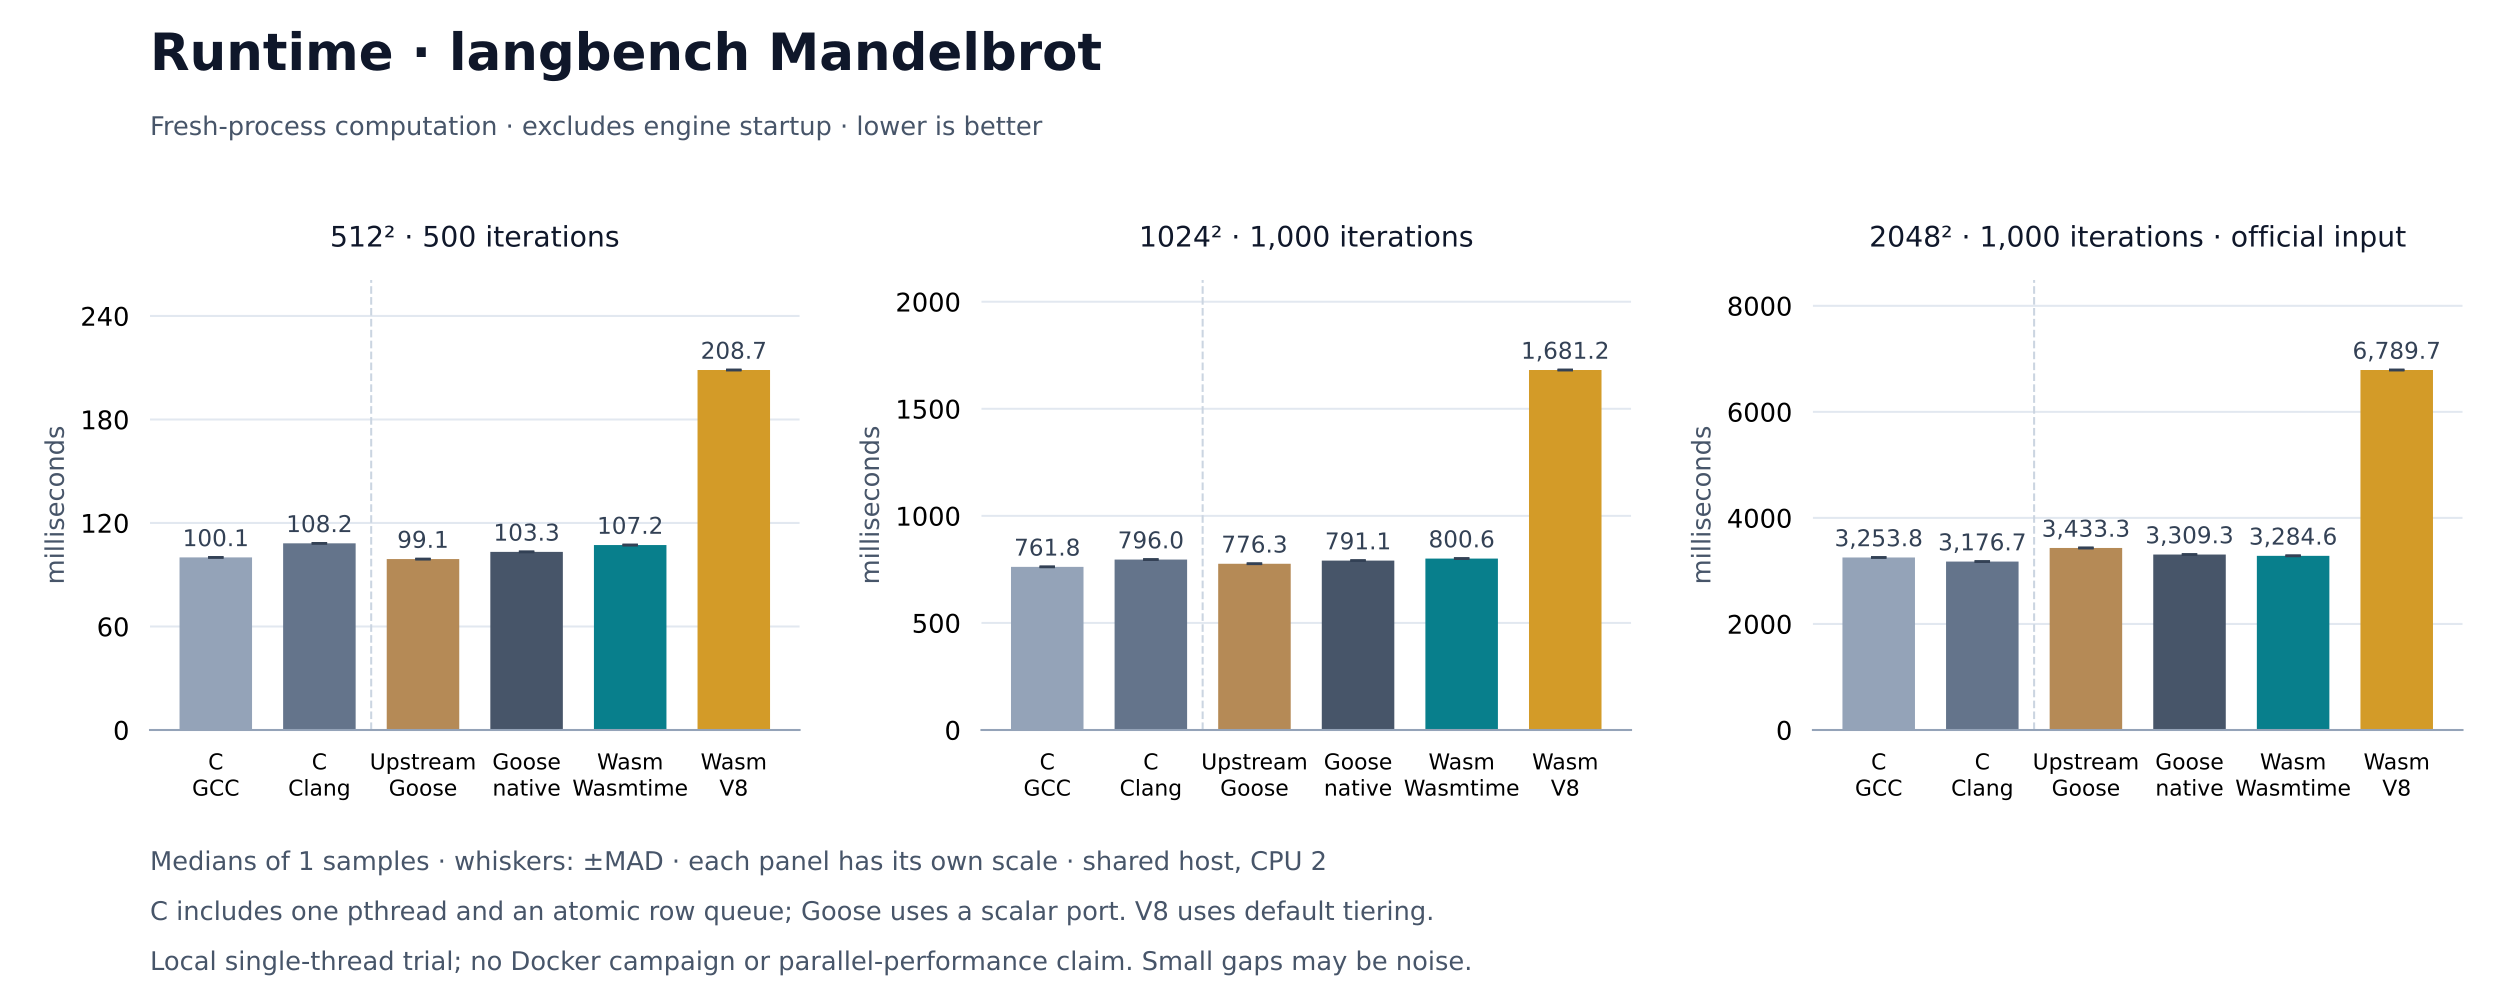
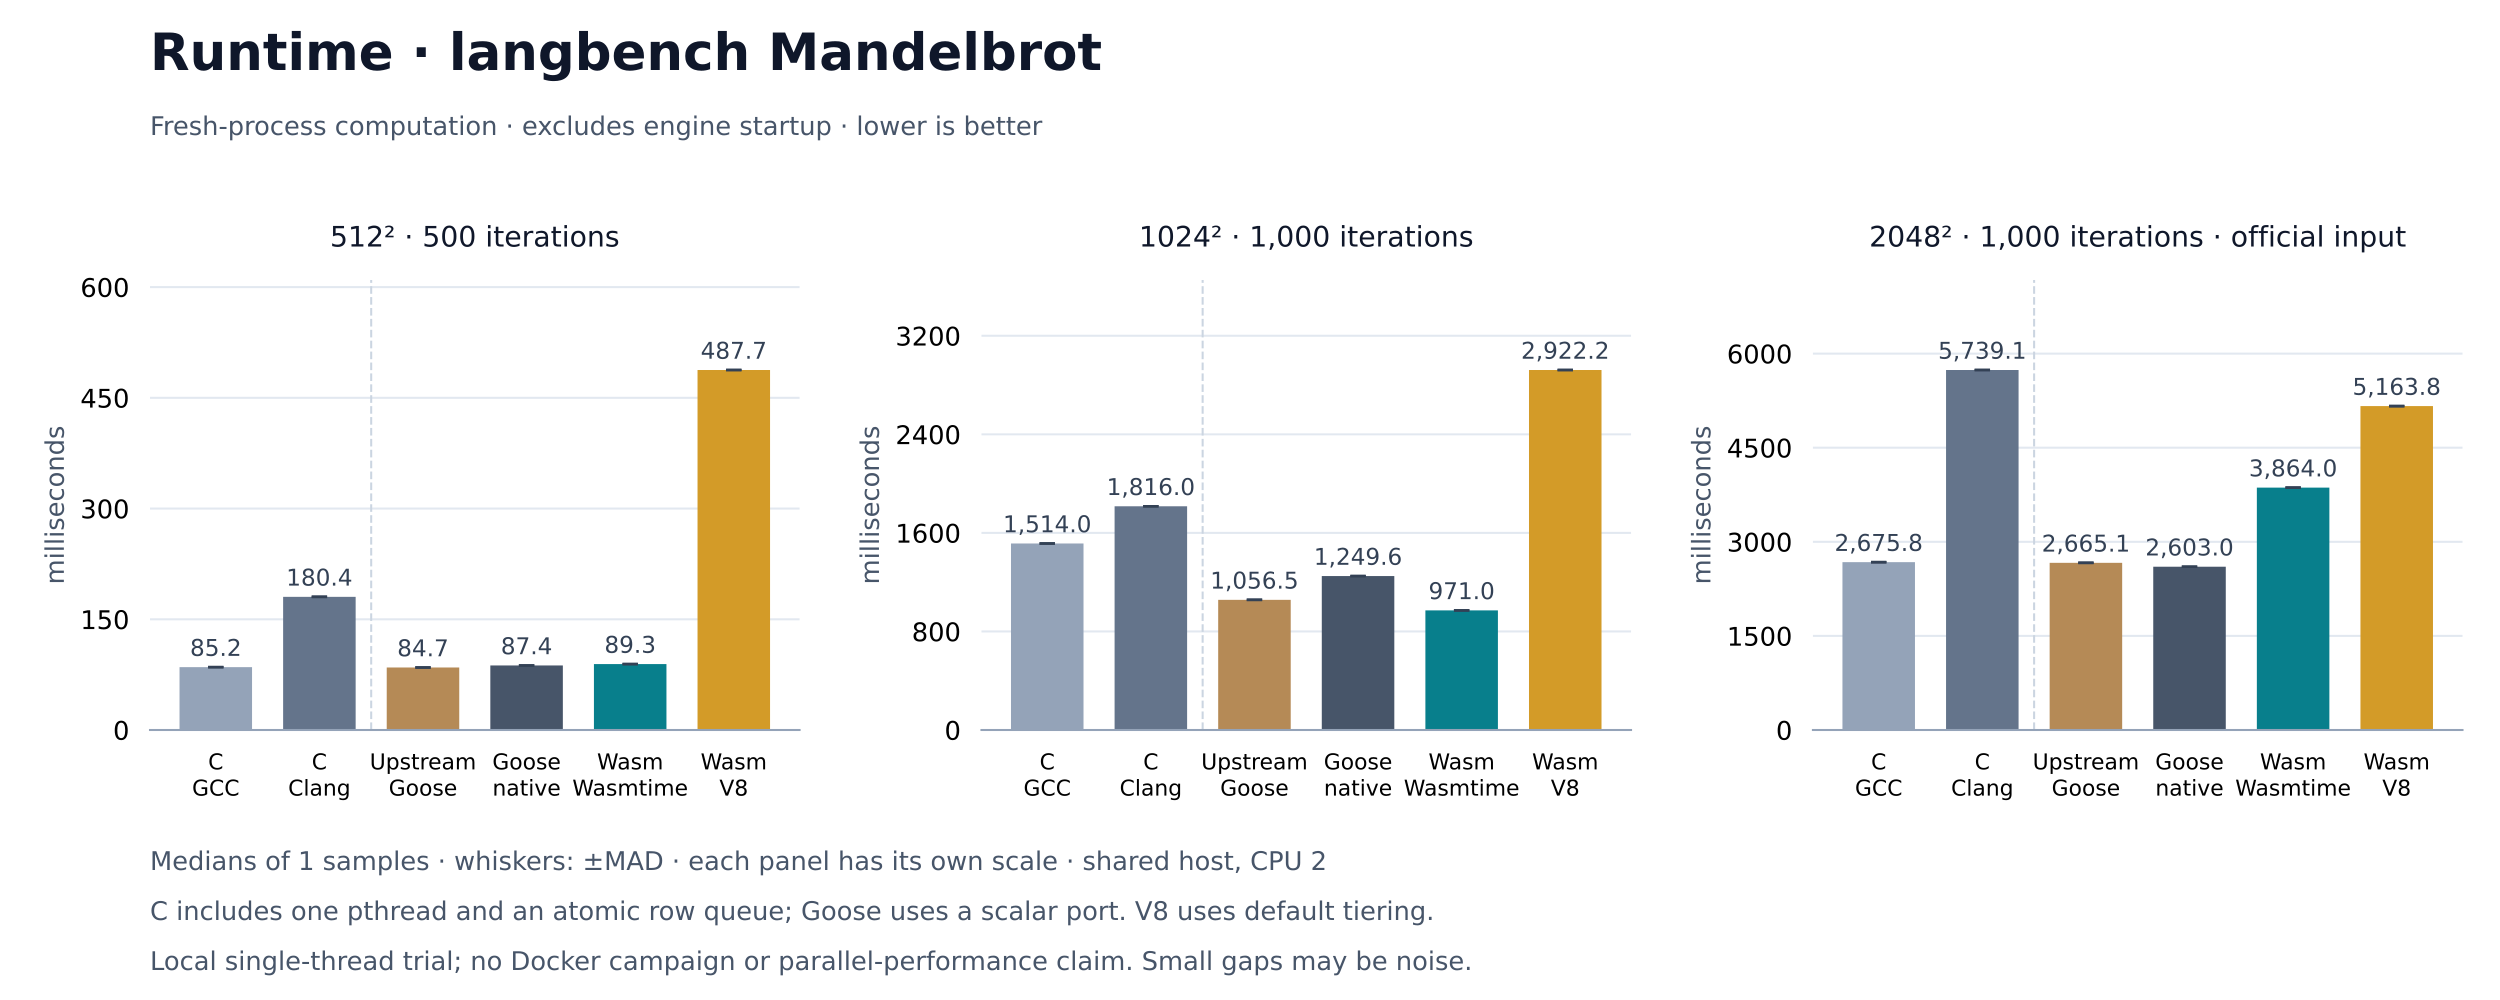
<svg xmlns="http://www.w3.org/2000/svg" xmlns:xlink="http://www.w3.org/1999/xlink" width="972pt" height="388.8pt" viewBox="0 0 972 388.8" version="1.1">
  <defs>
    <style type="text/css">*{stroke-linejoin: round; stroke-linecap: butt}</style>
  </defs>
  <g id="figure_1">
    <g id="patch_1">
      <path d="M 0 388.8 L 972 388.8 L 972 0 L 0 0 z " style="fill: #ffffff" />
    </g>
    <g id="axes_1">
      <g id="patch_2">
        <path d="M 58.32 283.824 L 310.876 283.824 L 310.876 108.864 L 58.32 108.864 z " style="fill: #ffffff" />
      </g>
      <g id="matplotlib.axis_1">
        <g id="xtick_1">
          <g id="line2d_1" />
          <g id="text_1">
            <text style="font-size: 8.5px; font-family: 'DejaVu Sans'" transform="translate(80.93016 299.1328)">C</text>
            <text style="font-size: 8.5px; font-family: 'DejaVu Sans'" transform="translate(74.66938 309.3345)">GCC</text>
          </g>
        </g>
        <g id="xtick_2">
          <g id="line2d_2" />
          <g id="text_2">
            <text style="font-size: 8.5px; font-family: 'DejaVu Sans'" transform="translate(121.2103 299.1328)">C</text>
            <text style="font-size: 8.5px; font-family: 'DejaVu Sans'" transform="translate(112.0336 309.3352)">Clang</text>
          </g>
        </g>
        <g id="xtick_3">
          <g id="line2d_3" />
          <g id="text_3">
            <text style="font-size: 8.5px; font-family: 'DejaVu Sans'" transform="translate(143.7566 299.1328)">Upstream</text>
            <text style="font-size: 8.5px; font-family: 'DejaVu Sans'" transform="translate(151.135 309.3345)">Goose</text>
          </g>
        </g>
        <g id="xtick_4">
          <g id="line2d_4" />
          <g id="text_4">
            <text style="font-size: 8.5px; font-family: 'DejaVu Sans'" transform="translate(191.4151 299.1328)">Goose</text>
            <text style="font-size: 8.5px; font-family: 'DejaVu Sans'" transform="translate(191.4629 309.3352)">native</text>
          </g>
        </g>
        <g id="xtick_5">
          <g id="line2d_5" />
          <g id="text_5">
            <text style="font-size: 8.5px; font-family: 'DejaVu Sans'" transform="translate(232.1294 299.1328)">Wasm</text>
            <text style="font-size: 8.5px; font-family: 'DejaVu Sans'" transform="translate(222.5278 309.3352)">Wasmtime</text>
          </g>
        </g>
        <g id="xtick_6">
          <g id="line2d_6" />
          <g id="text_6">
            <text style="font-size: 8.5px; font-family: 'DejaVu Sans'" transform="translate(272.4095 299.1328)">Wasm</text>
            <text style="font-size: 8.5px; font-family: 'DejaVu Sans'" transform="translate(279.687 309.3345)">V8</text>
          </g>
        </g>
      </g>
      <g id="matplotlib.axis_2">
        <g id="ytick_1">
          <g id="line2d_7">
            <path d="M 58.32 283.824 L 310.876 283.824 " clip-path="url(#peeb7ffb147)" style="fill: none; stroke: #e2e8f0; stroke-width: 0.8; stroke-linecap: square" />
          </g>
          <g id="line2d_8" />
          <g id="text_7">
            <text style="font-size: 10px; font-family: 'DejaVu Sans'; text-anchor: end" x="50.32" y="287.623" transform="rotate(-0 50.32 287.6228)">0</text>
          </g>
        </g>
        <g id="ytick_2">
          <g id="line2d_9">
-             <path d="M 58.32 243.582 L 310.876 243.582 " clip-path="url(#peeb7ffb147)" style="fill: none; stroke: #e2e8f0; stroke-width: 0.8; stroke-linecap: square" />
+             <path d="M 58.32 240.775 L 310.876 240.775 " clip-path="url(#peeb7ffb147)" style="fill: none; stroke: #e2e8f0; stroke-width: 0.8; stroke-linecap: square" />
          </g>
          <g id="line2d_10" />
          <g id="text_8">
-             <text style="font-size: 10px; font-family: 'DejaVu Sans'; text-anchor: end" x="50.32" y="247.381" transform="rotate(-0 50.32 247.3806)">60</text>
+             <text style="font-size: 10px; font-family: 'DejaVu Sans'; text-anchor: end" x="50.32" y="244.574" transform="rotate(-0 50.32 244.574)">150</text>
          </g>
        </g>
        <g id="ytick_3">
          <g id="line2d_11">
-             <path d="M 58.32 203.339 L 310.876 203.339 " clip-path="url(#peeb7ffb147)" style="fill: none; stroke: #e2e8f0; stroke-width: 0.8; stroke-linecap: square" />
+             <path d="M 58.32 197.726 L 310.876 197.726 " clip-path="url(#peeb7ffb147)" style="fill: none; stroke: #e2e8f0; stroke-width: 0.8; stroke-linecap: square" />
          </g>
          <g id="line2d_12" />
          <g id="text_9">
-             <text style="font-size: 10px; font-family: 'DejaVu Sans'; text-anchor: end" x="50.32" y="207.138" transform="rotate(-0 50.32 207.1383)">120</text>
+             <text style="font-size: 10px; font-family: 'DejaVu Sans'; text-anchor: end" x="50.32" y="201.525" transform="rotate(-0 50.32 201.5251)">300</text>
          </g>
        </g>
        <g id="ytick_4">
          <g id="line2d_13">
-             <path d="M 58.32 163.097 L 310.876 163.097 " clip-path="url(#peeb7ffb147)" style="fill: none; stroke: #e2e8f0; stroke-width: 0.8; stroke-linecap: square" />
+             <path d="M 58.32 154.677 L 310.876 154.677 " clip-path="url(#peeb7ffb147)" style="fill: none; stroke: #e2e8f0; stroke-width: 0.8; stroke-linecap: square" />
          </g>
          <g id="line2d_14" />
          <g id="text_10">
-             <text style="font-size: 10px; font-family: 'DejaVu Sans'; text-anchor: end" x="50.32" y="166.896" transform="rotate(-0 50.32 166.896)">180</text>
+             <text style="font-size: 10px; font-family: 'DejaVu Sans'; text-anchor: end" x="50.32" y="158.476" transform="rotate(-0 50.32 158.4762)">450</text>
          </g>
        </g>
        <g id="ytick_5">
          <g id="line2d_15">
-             <path d="M 58.32 122.855 L 310.876 122.855 " clip-path="url(#peeb7ffb147)" style="fill: none; stroke: #e2e8f0; stroke-width: 0.8; stroke-linecap: square" />
+             <path d="M 58.32 111.629 L 310.876 111.629 " clip-path="url(#peeb7ffb147)" style="fill: none; stroke: #e2e8f0; stroke-width: 0.8; stroke-linecap: square" />
          </g>
          <g id="line2d_16" />
          <g id="text_11">
-             <text style="font-size: 10px; font-family: 'DejaVu Sans'; text-anchor: end" x="50.32" y="126.654" transform="rotate(-0 50.32 126.6538)">240</text>
+             <text style="font-size: 10px; font-family: 'DejaVu Sans'; text-anchor: end" x="50.32" y="115.427" transform="rotate(-0 50.32 115.4274)">600</text>
          </g>
        </g>
        <g id="text_12">
          <text style="font-size: 10px; font-family: 'DejaVu Sans'; text-anchor: middle; fill: #475569" x="24.83" y="196.344" transform="rotate(-90 24.83016 196.344)">milliseconds</text>
        </g>
      </g>
      <g id="patch_3">
-         <path d="M 69.8 283.824 L 97.996 283.824 L 97.996 216.717 L 69.8 216.717 z " clip-path="url(#peeb7ffb147)" style="fill: #94a3b8" />
+         <path d="M 69.8 283.824 L 97.996 283.824 L 97.996 259.385 L 69.8 259.385 z " clip-path="url(#peeb7ffb147)" style="fill: #94a3b8" />
      </g>
      <g id="patch_4">
-         <path d="M 110.08 283.824 L 138.276 283.824 L 138.276 211.245 L 110.08 211.245 z " clip-path="url(#peeb7ffb147)" style="fill: #64748b" />
+         <path d="M 110.08 283.824 L 138.276 283.824 L 138.276 232.055 L 110.08 232.055 z " clip-path="url(#peeb7ffb147)" style="fill: #64748b" />
      </g>
      <g id="patch_5">
-         <path d="M 150.36 283.824 L 178.556 283.824 L 178.556 217.361 L 150.36 217.361 z " clip-path="url(#peeb7ffb147)" style="fill: #b58a56" />
+         <path d="M 150.36 283.824 L 178.556 283.824 L 178.556 259.521 L 150.36 259.521 z " clip-path="url(#peeb7ffb147)" style="fill: #b58a56" />
      </g>
      <g id="patch_6">
-         <path d="M 190.64 283.824 L 218.836 283.824 L 218.836 214.573 L 190.64 214.573 z " clip-path="url(#peeb7ffb147)" style="fill: #475569" />
+         <path d="M 190.64 283.824 L 218.836 283.824 L 218.836 258.729 L 190.64 258.729 z " clip-path="url(#peeb7ffb147)" style="fill: #475569" />
      </g>
      <g id="patch_7">
-         <path d="M 230.92 283.824 L 259.116 283.824 L 259.116 211.914 L 230.92 211.914 z " clip-path="url(#peeb7ffb147)" style="fill: #087f8c" />
+         <path d="M 230.92 283.824 L 259.116 283.824 L 259.116 258.194 L 230.92 258.194 z " clip-path="url(#peeb7ffb147)" style="fill: #087f8c" />
      </g>
      <g id="patch_8">
        <path d="M 271.2 283.824 L 299.396 283.824 L 299.396 143.856 L 271.2 143.856 z " clip-path="url(#peeb7ffb147)" style="fill: #d39b28" />
      </g>
      <g id="LineCollection_1">
-         <path d="M 83.898 216.717 L 83.898 216.717 " clip-path="url(#peeb7ffb147)" style="fill: none; stroke: #334155; stroke-width: 0.8" />
-         <path d="M 124.178 211.245 L 124.178 211.245 " clip-path="url(#peeb7ffb147)" style="fill: none; stroke: #334155; stroke-width: 0.8" />
-         <path d="M 164.458 217.361 L 164.458 217.361 " clip-path="url(#peeb7ffb147)" style="fill: none; stroke: #334155; stroke-width: 0.8" />
-         <path d="M 204.738 214.573 L 204.738 214.573 " clip-path="url(#peeb7ffb147)" style="fill: none; stroke: #334155; stroke-width: 0.8" />
-         <path d="M 245.018 211.914 L 245.018 211.914 " clip-path="url(#peeb7ffb147)" style="fill: none; stroke: #334155; stroke-width: 0.8" />
+         <path d="M 83.898 259.385 L 83.898 259.385 " clip-path="url(#peeb7ffb147)" style="fill: none; stroke: #334155; stroke-width: 0.8" />
+         <path d="M 124.178 232.055 L 124.178 232.055 " clip-path="url(#peeb7ffb147)" style="fill: none; stroke: #334155; stroke-width: 0.8" />
+         <path d="M 164.458 259.521 L 164.458 259.521 " clip-path="url(#peeb7ffb147)" style="fill: none; stroke: #334155; stroke-width: 0.8" />
+         <path d="M 204.738 258.729 L 204.738 258.729 " clip-path="url(#peeb7ffb147)" style="fill: none; stroke: #334155; stroke-width: 0.8" />
+         <path d="M 245.018 258.194 L 245.018 258.194 " clip-path="url(#peeb7ffb147)" style="fill: none; stroke: #334155; stroke-width: 0.8" />
        <path d="M 285.298 143.856 L 285.298 143.856 " clip-path="url(#peeb7ffb147)" style="fill: none; stroke: #334155; stroke-width: 0.8" />
      </g>
      <g id="line2d_17">
        <defs>
          <path id="md6abe20cdd" d="M 3 0 L -3 -0 " style="stroke: #334155" />
        </defs>
        <g clip-path="url(#peeb7ffb147)">
-           <use xlink:href="#md6abe20cdd" x="83.898" y="216.717" style="fill: #1f77b4; stroke: #334155" />
-           <use xlink:href="#md6abe20cdd" x="124.178" y="211.245" style="fill: #1f77b4; stroke: #334155" />
-           <use xlink:href="#md6abe20cdd" x="164.458" y="217.361" style="fill: #1f77b4; stroke: #334155" />
-           <use xlink:href="#md6abe20cdd" x="204.738" y="214.573" style="fill: #1f77b4; stroke: #334155" />
-           <use xlink:href="#md6abe20cdd" x="245.018" y="211.914" style="fill: #1f77b4; stroke: #334155" />
+           <use xlink:href="#md6abe20cdd" x="83.898" y="259.385" style="fill: #1f77b4; stroke: #334155" />
+           <use xlink:href="#md6abe20cdd" x="124.178" y="232.055" style="fill: #1f77b4; stroke: #334155" />
+           <use xlink:href="#md6abe20cdd" x="164.458" y="259.521" style="fill: #1f77b4; stroke: #334155" />
+           <use xlink:href="#md6abe20cdd" x="204.738" y="258.729" style="fill: #1f77b4; stroke: #334155" />
+           <use xlink:href="#md6abe20cdd" x="245.018" y="258.194" style="fill: #1f77b4; stroke: #334155" />
          <use xlink:href="#md6abe20cdd" x="285.298" y="143.856" style="fill: #1f77b4; stroke: #334155" />
        </g>
      </g>
      <g id="line2d_18">
        <g clip-path="url(#peeb7ffb147)">
-           <use xlink:href="#md6abe20cdd" x="83.898" y="216.717" style="fill: #1f77b4; stroke: #334155" />
-           <use xlink:href="#md6abe20cdd" x="124.178" y="211.245" style="fill: #1f77b4; stroke: #334155" />
-           <use xlink:href="#md6abe20cdd" x="164.458" y="217.361" style="fill: #1f77b4; stroke: #334155" />
-           <use xlink:href="#md6abe20cdd" x="204.738" y="214.573" style="fill: #1f77b4; stroke: #334155" />
-           <use xlink:href="#md6abe20cdd" x="245.018" y="211.914" style="fill: #1f77b4; stroke: #334155" />
+           <use xlink:href="#md6abe20cdd" x="83.898" y="259.385" style="fill: #1f77b4; stroke: #334155" />
+           <use xlink:href="#md6abe20cdd" x="124.178" y="232.055" style="fill: #1f77b4; stroke: #334155" />
+           <use xlink:href="#md6abe20cdd" x="164.458" y="259.521" style="fill: #1f77b4; stroke: #334155" />
+           <use xlink:href="#md6abe20cdd" x="204.738" y="258.729" style="fill: #1f77b4; stroke: #334155" />
+           <use xlink:href="#md6abe20cdd" x="245.018" y="258.194" style="fill: #1f77b4; stroke: #334155" />
          <use xlink:href="#md6abe20cdd" x="285.298" y="143.856" style="fill: #1f77b4; stroke: #334155" />
        </g>
      </g>
      <g id="line2d_19">
        <path d="M 144.318 283.824 L 144.318 108.864 " clip-path="url(#peeb7ffb147)" style="fill: none; stroke-dasharray: 2.96,1.28; stroke-dashoffset: 0; stroke: #cbd5e1; stroke-width: 0.8" />
      </g>
      <g id="patch_9">
        <path d="M 58.32 283.824 L 310.876 283.824 " style="fill: none; stroke: #94a3b8; stroke-width: 0.8; stroke-linejoin: miter; stroke-linecap: square" />
      </g>
      <g id="text_13">
-         <text style="font-size: 9px; font-family: 'DejaVu Sans'; text-anchor: middle; fill: #334155" x="83.898" y="212.343" transform="rotate(-0 83.89786 212.343)">100.1</text>
+         <text style="font-size: 9px; font-family: 'DejaVu Sans'; text-anchor: middle; fill: #334155" x="83.898" y="255.011" transform="rotate(-0 83.89786 255.0112)">85.2</text>
      </g>
      <g id="text_14">
-         <text style="font-size: 9px; font-family: 'DejaVu Sans'; text-anchor: middle; fill: #334155" x="124.178" y="206.871" transform="rotate(-0 124.178 206.8714)">108.2</text>
+         <text style="font-size: 9px; font-family: 'DejaVu Sans'; text-anchor: middle; fill: #334155" x="124.178" y="227.681" transform="rotate(-0 124.178 227.6807)">180.4</text>
      </g>
      <g id="text_15">
-         <text style="font-size: 9px; font-family: 'DejaVu Sans'; text-anchor: middle; fill: #334155" x="164.458" y="212.987" transform="rotate(-0 164.458 212.9869)">99.1</text>
+         <text style="font-size: 9px; font-family: 'DejaVu Sans'; text-anchor: middle; fill: #334155" x="164.458" y="255.147" transform="rotate(-0 164.458 255.1474)">84.7</text>
      </g>
      <g id="text_16">
-         <text style="font-size: 9px; font-family: 'DejaVu Sans'; text-anchor: middle; fill: #334155" x="204.738" y="210.199" transform="rotate(-0 204.7381 210.1991)">103.3</text>
+         <text style="font-size: 9px; font-family: 'DejaVu Sans'; text-anchor: middle; fill: #334155" x="204.738" y="254.355" transform="rotate(-0 204.7381 254.3555)">87.4</text>
      </g>
      <g id="text_17">
-         <text style="font-size: 9px; font-family: 'DejaVu Sans'; text-anchor: middle; fill: #334155" x="245.018" y="207.54" transform="rotate(-0 245.0182 207.5402)">107.2</text>
+         <text style="font-size: 9px; font-family: 'DejaVu Sans'; text-anchor: middle; fill: #334155" x="245.018" y="253.82" transform="rotate(-0 245.0182 253.8203)">89.3</text>
      </g>
      <g id="text_18">
-         <text style="font-size: 9px; font-family: 'DejaVu Sans'; text-anchor: middle; fill: #334155" x="285.298" y="139.482" transform="rotate(-0 285.2983 139.482)">208.7</text>
+         <text style="font-size: 9px; font-family: 'DejaVu Sans'; text-anchor: middle; fill: #334155" x="285.298" y="139.482" transform="rotate(-0 285.2983 139.482)">487.7</text>
      </g>
      <g id="text_19">
        <text style="font-size: 11px; font-family: 'DejaVu Sans'; text-anchor: middle; fill: #0f172a" x="184.598" y="95.864" transform="rotate(-0 184.5981 95.864)">512² · 500 iterations</text>
      </g>
    </g>
    <g id="axes_2">
      <g id="patch_10">
        <path d="M 381.592 283.824 L 634.148 283.824 L 634.148 108.864 L 381.592 108.864 z " style="fill: #ffffff" />
      </g>
      <g id="matplotlib.axis_3">
        <g id="xtick_7">
          <g id="line2d_20" />
          <g id="text_20">
            <text style="font-size: 8.5px; font-family: 'DejaVu Sans'" transform="translate(404.2021 299.1328)">C</text>
            <text style="font-size: 8.5px; font-family: 'DejaVu Sans'" transform="translate(397.9413 309.3345)">GCC</text>
          </g>
        </g>
        <g id="xtick_8">
          <g id="line2d_21" />
          <g id="text_21">
            <text style="font-size: 8.5px; font-family: 'DejaVu Sans'" transform="translate(444.4822 299.1328)">C</text>
            <text style="font-size: 8.5px; font-family: 'DejaVu Sans'" transform="translate(435.3055 309.3352)">Clang</text>
          </g>
        </g>
        <g id="xtick_9">
          <g id="line2d_22" />
          <g id="text_22">
            <text style="font-size: 8.5px; font-family: 'DejaVu Sans'" transform="translate(467.0285 299.1328)">Upstream</text>
            <text style="font-size: 8.5px; font-family: 'DejaVu Sans'" transform="translate(474.4069 309.3345)">Goose</text>
          </g>
        </g>
        <g id="xtick_10">
          <g id="line2d_23" />
          <g id="text_23">
            <text style="font-size: 8.5px; font-family: 'DejaVu Sans'" transform="translate(514.687 299.1328)">Goose</text>
            <text style="font-size: 8.5px; font-family: 'DejaVu Sans'" transform="translate(514.7348 309.3352)">native</text>
          </g>
        </g>
        <g id="xtick_11">
          <g id="line2d_24" />
          <g id="text_24">
            <text style="font-size: 8.5px; font-family: 'DejaVu Sans'" transform="translate(555.4013 299.1328)">Wasm</text>
            <text style="font-size: 8.5px; font-family: 'DejaVu Sans'" transform="translate(545.7997 309.3352)">Wasmtime</text>
          </g>
        </g>
        <g id="xtick_12">
          <g id="line2d_25" />
          <g id="text_25">
            <text style="font-size: 8.5px; font-family: 'DejaVu Sans'" transform="translate(595.6814 299.1328)">Wasm</text>
            <text style="font-size: 8.5px; font-family: 'DejaVu Sans'" transform="translate(602.9589 309.3345)">V8</text>
          </g>
        </g>
      </g>
      <g id="matplotlib.axis_4">
        <g id="ytick_6">
          <g id="line2d_26">
            <path d="M 381.592 283.824 L 634.148 283.824 " clip-path="url(#p2e645117cb)" style="fill: none; stroke: #e2e8f0; stroke-width: 0.8; stroke-linecap: square" />
          </g>
          <g id="line2d_27" />
          <g id="text_26">
            <text style="font-size: 10px; font-family: 'DejaVu Sans'; text-anchor: end" x="373.592" y="287.623" transform="rotate(-0 373.5919 287.6228)">0</text>
          </g>
        </g>
        <g id="ytick_7">
          <g id="line2d_28">
-             <path d="M 381.592 242.197 L 634.148 242.197 " clip-path="url(#p2e645117cb)" style="fill: none; stroke: #e2e8f0; stroke-width: 0.8; stroke-linecap: square" />
+             <path d="M 381.592 245.506 L 634.148 245.506 " clip-path="url(#p2e645117cb)" style="fill: none; stroke: #e2e8f0; stroke-width: 0.8; stroke-linecap: square" />
          </g>
          <g id="line2d_29" />
          <g id="text_27">
-             <text style="font-size: 10px; font-family: 'DejaVu Sans'; text-anchor: end" x="373.592" y="245.996" transform="rotate(-0 373.5919 245.9958)">500</text>
+             <text style="font-size: 10px; font-family: 'DejaVu Sans'; text-anchor: end" x="373.592" y="249.305" transform="rotate(-0 373.5919 249.3049)">800</text>
          </g>
        </g>
        <g id="ytick_8">
          <g id="line2d_30">
-             <path d="M 381.592 200.57 L 634.148 200.57 " clip-path="url(#p2e645117cb)" style="fill: none; stroke: #e2e8f0; stroke-width: 0.8; stroke-linecap: square" />
+             <path d="M 381.592 207.188 L 634.148 207.188 " clip-path="url(#p2e645117cb)" style="fill: none; stroke: #e2e8f0; stroke-width: 0.8; stroke-linecap: square" />
          </g>
          <g id="line2d_31" />
          <g id="text_28">
-             <text style="font-size: 10px; font-family: 'DejaVu Sans'; text-anchor: end" x="373.592" y="204.369" transform="rotate(-0 373.5919 204.3687)">1000</text>
+             <text style="font-size: 10px; font-family: 'DejaVu Sans'; text-anchor: end" x="373.592" y="210.987" transform="rotate(-0 373.5919 210.987)">1600</text>
          </g>
        </g>
        <g id="ytick_9">
          <g id="line2d_32">
-             <path d="M 381.592 158.943 L 634.148 158.943 " clip-path="url(#p2e645117cb)" style="fill: none; stroke: #e2e8f0; stroke-width: 0.8; stroke-linecap: square" />
+             <path d="M 381.592 168.87 L 634.148 168.87 " clip-path="url(#p2e645117cb)" style="fill: none; stroke: #e2e8f0; stroke-width: 0.8; stroke-linecap: square" />
          </g>
          <g id="line2d_33" />
          <g id="text_29">
-             <text style="font-size: 10px; font-family: 'DejaVu Sans'; text-anchor: end" x="373.592" y="162.742" transform="rotate(-0 373.5919 162.7417)">1500</text>
+             <text style="font-size: 10px; font-family: 'DejaVu Sans'; text-anchor: end" x="373.592" y="172.669" transform="rotate(-0 373.5919 172.669)">2400</text>
          </g>
        </g>
        <g id="ytick_10">
          <g id="line2d_34">
-             <path d="M 381.592 117.316 L 634.148 117.316 " clip-path="url(#p2e645117cb)" style="fill: none; stroke: #e2e8f0; stroke-width: 0.8; stroke-linecap: square" />
+             <path d="M 381.592 130.552 L 634.148 130.552 " clip-path="url(#p2e645117cb)" style="fill: none; stroke: #e2e8f0; stroke-width: 0.8; stroke-linecap: square" />
          </g>
          <g id="line2d_35" />
          <g id="text_30">
-             <text style="font-size: 10px; font-family: 'DejaVu Sans'; text-anchor: end" x="373.592" y="121.115" transform="rotate(-0 373.5919 121.1146)">2000</text>
+             <text style="font-size: 10px; font-family: 'DejaVu Sans'; text-anchor: end" x="373.592" y="134.351" transform="rotate(-0 373.5919 134.3511)">3200</text>
          </g>
        </g>
        <g id="text_31">
          <text style="font-size: 10px; font-family: 'DejaVu Sans'; text-anchor: middle; fill: #475569" x="341.74" y="196.344" transform="rotate(-90 341.7396 196.344)">milliseconds</text>
        </g>
      </g>
      <g id="patch_11">
-         <path d="M 393.072 283.824 L 421.268 283.824 L 421.268 220.398 L 393.072 220.398 z " clip-path="url(#p2e645117cb)" style="fill: #94a3b8" />
+         <path d="M 393.072 283.824 L 421.268 283.824 L 421.268 211.306 L 393.072 211.306 z " clip-path="url(#p2e645117cb)" style="fill: #94a3b8" />
      </g>
      <g id="patch_12">
-         <path d="M 433.352 283.824 L 461.548 283.824 L 461.548 217.558 L 433.352 217.558 z " clip-path="url(#p2e645117cb)" style="fill: #64748b" />
+         <path d="M 433.352 283.824 L 461.548 283.824 L 461.548 196.841 L 433.352 196.841 z " clip-path="url(#p2e645117cb)" style="fill: #64748b" />
      </g>
      <g id="patch_13">
-         <path d="M 473.632 283.824 L 501.828 283.824 L 501.828 219.193 L 473.632 219.193 z " clip-path="url(#p2e645117cb)" style="fill: #b58a56" />
+         <path d="M 473.632 283.824 L 501.828 283.824 L 501.828 233.221 L 473.632 233.221 z " clip-path="url(#p2e645117cb)" style="fill: #b58a56" />
      </g>
      <g id="patch_14">
-         <path d="M 513.912 283.824 L 542.108 283.824 L 542.108 217.959 L 513.912 217.959 z " clip-path="url(#p2e645117cb)" style="fill: #475569" />
+         <path d="M 513.912 283.824 L 542.108 283.824 L 542.108 223.97 L 513.912 223.97 z " clip-path="url(#p2e645117cb)" style="fill: #475569" />
      </g>
      <g id="patch_15">
-         <path d="M 554.192 283.824 L 582.388 283.824 L 582.388 217.175 L 554.192 217.175 z " clip-path="url(#p2e645117cb)" style="fill: #087f8c" />
+         <path d="M 554.192 283.824 L 582.388 283.824 L 582.388 237.317 L 554.192 237.317 z " clip-path="url(#p2e645117cb)" style="fill: #087f8c" />
      </g>
      <g id="patch_16">
        <path d="M 594.472 283.824 L 622.668 283.824 L 622.668 143.856 L 594.472 143.856 z " clip-path="url(#p2e645117cb)" style="fill: #d39b28" />
      </g>
      <g id="LineCollection_2">
-         <path d="M 407.17 220.398 L 407.17 220.398 " clip-path="url(#p2e645117cb)" style="fill: none; stroke: #334155; stroke-width: 0.8" />
-         <path d="M 447.45 217.558 L 447.45 217.558 " clip-path="url(#p2e645117cb)" style="fill: none; stroke: #334155; stroke-width: 0.8" />
-         <path d="M 487.73 219.193 L 487.73 219.193 " clip-path="url(#p2e645117cb)" style="fill: none; stroke: #334155; stroke-width: 0.8" />
-         <path d="M 528.01 217.959 L 528.01 217.959 " clip-path="url(#p2e645117cb)" style="fill: none; stroke: #334155; stroke-width: 0.8" />
-         <path d="M 568.29 217.175 L 568.29 217.175 " clip-path="url(#p2e645117cb)" style="fill: none; stroke: #334155; stroke-width: 0.8" />
+         <path d="M 407.17 211.306 L 407.17 211.306 " clip-path="url(#p2e645117cb)" style="fill: none; stroke: #334155; stroke-width: 0.8" />
+         <path d="M 447.45 196.841 L 447.45 196.841 " clip-path="url(#p2e645117cb)" style="fill: none; stroke: #334155; stroke-width: 0.8" />
+         <path d="M 487.73 233.221 L 487.73 233.221 " clip-path="url(#p2e645117cb)" style="fill: none; stroke: #334155; stroke-width: 0.8" />
+         <path d="M 528.01 223.97 L 528.01 223.97 " clip-path="url(#p2e645117cb)" style="fill: none; stroke: #334155; stroke-width: 0.8" />
+         <path d="M 568.29 237.317 L 568.29 237.317 " clip-path="url(#p2e645117cb)" style="fill: none; stroke: #334155; stroke-width: 0.8" />
        <path d="M 608.57 143.856 L 608.57 143.856 " clip-path="url(#p2e645117cb)" style="fill: none; stroke: #334155; stroke-width: 0.8" />
      </g>
      <g id="line2d_36">
        <g clip-path="url(#p2e645117cb)">
-           <use xlink:href="#md6abe20cdd" x="407.17" y="220.398" style="fill: #1f77b4; stroke: #334155" />
-           <use xlink:href="#md6abe20cdd" x="447.45" y="217.558" style="fill: #1f77b4; stroke: #334155" />
-           <use xlink:href="#md6abe20cdd" x="487.73" y="219.193" style="fill: #1f77b4; stroke: #334155" />
-           <use xlink:href="#md6abe20cdd" x="528.01" y="217.959" style="fill: #1f77b4; stroke: #334155" />
-           <use xlink:href="#md6abe20cdd" x="568.29" y="217.175" style="fill: #1f77b4; stroke: #334155" />
+           <use xlink:href="#md6abe20cdd" x="407.17" y="211.306" style="fill: #1f77b4; stroke: #334155" />
+           <use xlink:href="#md6abe20cdd" x="447.45" y="196.841" style="fill: #1f77b4; stroke: #334155" />
+           <use xlink:href="#md6abe20cdd" x="487.73" y="233.221" style="fill: #1f77b4; stroke: #334155" />
+           <use xlink:href="#md6abe20cdd" x="528.01" y="223.97" style="fill: #1f77b4; stroke: #334155" />
+           <use xlink:href="#md6abe20cdd" x="568.29" y="237.317" style="fill: #1f77b4; stroke: #334155" />
          <use xlink:href="#md6abe20cdd" x="608.57" y="143.856" style="fill: #1f77b4; stroke: #334155" />
        </g>
      </g>
      <g id="line2d_37">
        <g clip-path="url(#p2e645117cb)">
-           <use xlink:href="#md6abe20cdd" x="407.17" y="220.398" style="fill: #1f77b4; stroke: #334155" />
-           <use xlink:href="#md6abe20cdd" x="447.45" y="217.558" style="fill: #1f77b4; stroke: #334155" />
-           <use xlink:href="#md6abe20cdd" x="487.73" y="219.193" style="fill: #1f77b4; stroke: #334155" />
-           <use xlink:href="#md6abe20cdd" x="528.01" y="217.959" style="fill: #1f77b4; stroke: #334155" />
-           <use xlink:href="#md6abe20cdd" x="568.29" y="217.175" style="fill: #1f77b4; stroke: #334155" />
+           <use xlink:href="#md6abe20cdd" x="407.17" y="211.306" style="fill: #1f77b4; stroke: #334155" />
+           <use xlink:href="#md6abe20cdd" x="447.45" y="196.841" style="fill: #1f77b4; stroke: #334155" />
+           <use xlink:href="#md6abe20cdd" x="487.73" y="233.221" style="fill: #1f77b4; stroke: #334155" />
+           <use xlink:href="#md6abe20cdd" x="528.01" y="223.97" style="fill: #1f77b4; stroke: #334155" />
+           <use xlink:href="#md6abe20cdd" x="568.29" y="237.317" style="fill: #1f77b4; stroke: #334155" />
          <use xlink:href="#md6abe20cdd" x="608.57" y="143.856" style="fill: #1f77b4; stroke: #334155" />
        </g>
      </g>
      <g id="line2d_38">
        <path d="M 467.59 283.824 L 467.59 108.864 " clip-path="url(#p2e645117cb)" style="fill: none; stroke-dasharray: 2.96,1.28; stroke-dashoffset: 0; stroke: #cbd5e1; stroke-width: 0.8" />
      </g>
      <g id="patch_17">
        <path d="M 381.592 283.824 L 634.148 283.824 " style="fill: none; stroke: #94a3b8; stroke-width: 0.8; stroke-linejoin: miter; stroke-linecap: square" />
      </g>
      <g id="text_32">
-         <text style="font-size: 9px; font-family: 'DejaVu Sans'; text-anchor: middle; fill: #334155" x="407.17" y="216.024" transform="rotate(-0 407.1698 216.0238)">761.8</text>
+         <text style="font-size: 9px; font-family: 'DejaVu Sans'; text-anchor: middle; fill: #334155" x="407.17" y="206.932" transform="rotate(-0 407.1698 206.9315)">1,514.0</text>
      </g>
      <g id="text_33">
-         <text style="font-size: 9px; font-family: 'DejaVu Sans'; text-anchor: middle; fill: #334155" x="447.45" y="213.184" transform="rotate(-0 447.4499 213.1835)">796.0</text>
+         <text style="font-size: 9px; font-family: 'DejaVu Sans'; text-anchor: middle; fill: #334155" x="447.45" y="192.467" transform="rotate(-0 447.4499 192.4666)">1,816.0</text>
      </g>
      <g id="text_34">
-         <text style="font-size: 9px; font-family: 'DejaVu Sans'; text-anchor: middle; fill: #334155" x="487.73" y="214.819" transform="rotate(-0 487.73 214.8187)">776.3</text>
+         <text style="font-size: 9px; font-family: 'DejaVu Sans'; text-anchor: middle; fill: #334155" x="487.73" y="228.847" transform="rotate(-0 487.73 228.8468)">1,056.5</text>
      </g>
      <g id="text_35">
-         <text style="font-size: 9px; font-family: 'DejaVu Sans'; text-anchor: middle; fill: #334155" x="528.01" y="213.585" transform="rotate(-0 528.01 213.5853)">791.1</text>
+         <text style="font-size: 9px; font-family: 'DejaVu Sans'; text-anchor: middle; fill: #334155" x="528.01" y="219.596" transform="rotate(-0 528.01 219.596)">1,249.6</text>
      </g>
      <g id="text_36">
-         <text style="font-size: 9px; font-family: 'DejaVu Sans'; text-anchor: middle; fill: #334155" x="568.29" y="212.801" transform="rotate(-0 568.2901 212.8008)">800.6</text>
+         <text style="font-size: 9px; font-family: 'DejaVu Sans'; text-anchor: middle; fill: #334155" x="568.29" y="232.943" transform="rotate(-0 568.2901 232.9429)">971.0</text>
      </g>
      <g id="text_37">
-         <text style="font-size: 9px; font-family: 'DejaVu Sans'; text-anchor: middle; fill: #334155" x="608.57" y="139.482" transform="rotate(-0 608.5702 139.482)">1,681.2</text>
+         <text style="font-size: 9px; font-family: 'DejaVu Sans'; text-anchor: middle; fill: #334155" x="608.57" y="139.482" transform="rotate(-0 608.5702 139.482)">2,922.2</text>
      </g>
      <g id="text_38">
        <text style="font-size: 11px; font-family: 'DejaVu Sans'; text-anchor: middle; fill: #0f172a" x="507.87" y="95.864" transform="rotate(-0 507.87 95.864)">1024² · 1,000 iterations</text>
      </g>
    </g>
    <g id="axes_3">
      <g id="patch_18">
        <path d="M 704.864 283.824 L 957.42 283.824 L 957.42 108.864 L 704.864 108.864 z " style="fill: #ffffff" />
      </g>
      <g id="matplotlib.axis_5">
        <g id="xtick_13">
          <g id="line2d_39" />
          <g id="text_39">
            <text style="font-size: 8.5px; font-family: 'DejaVu Sans'" transform="translate(727.474 299.1328)">C</text>
            <text style="font-size: 8.5px; font-family: 'DejaVu Sans'" transform="translate(721.2132 309.3345)">GCC</text>
          </g>
        </g>
        <g id="xtick_14">
          <g id="line2d_40" />
          <g id="text_40">
            <text style="font-size: 8.5px; font-family: 'DejaVu Sans'" transform="translate(767.7541 299.1328)">C</text>
            <text style="font-size: 8.5px; font-family: 'DejaVu Sans'" transform="translate(758.5774 309.3352)">Clang</text>
          </g>
        </g>
        <g id="xtick_15">
          <g id="line2d_41" />
          <g id="text_41">
            <text style="font-size: 8.5px; font-family: 'DejaVu Sans'" transform="translate(790.3004 299.1328)">Upstream</text>
            <text style="font-size: 8.5px; font-family: 'DejaVu Sans'" transform="translate(797.6788 309.3345)">Goose</text>
          </g>
        </g>
        <g id="xtick_16">
          <g id="line2d_42" />
          <g id="text_42">
            <text style="font-size: 8.5px; font-family: 'DejaVu Sans'" transform="translate(837.9589 299.1328)">Goose</text>
            <text style="font-size: 8.5px; font-family: 'DejaVu Sans'" transform="translate(838.0067 309.3352)">native</text>
          </g>
        </g>
        <g id="xtick_17">
          <g id="line2d_43" />
          <g id="text_43">
            <text style="font-size: 8.5px; font-family: 'DejaVu Sans'" transform="translate(878.6733 299.1328)">Wasm</text>
            <text style="font-size: 8.5px; font-family: 'DejaVu Sans'" transform="translate(869.0716 309.3352)">Wasmtime</text>
          </g>
        </g>
        <g id="xtick_18">
          <g id="line2d_44" />
          <g id="text_44">
            <text style="font-size: 8.5px; font-family: 'DejaVu Sans'" transform="translate(918.9534 299.1328)">Wasm</text>
            <text style="font-size: 8.5px; font-family: 'DejaVu Sans'" transform="translate(926.2308 309.3345)">V8</text>
          </g>
        </g>
      </g>
      <g id="matplotlib.axis_6">
        <g id="ytick_11">
          <g id="line2d_45">
            <path d="M 704.864 283.824 L 957.42 283.824 " clip-path="url(#p51742652c3)" style="fill: none; stroke: #e2e8f0; stroke-width: 0.8; stroke-linecap: square" />
          </g>
          <g id="line2d_46" />
          <g id="text_45">
            <text style="font-size: 10px; font-family: 'DejaVu Sans'; text-anchor: end" x="696.864" y="287.623" transform="rotate(-0 696.8638 287.6228)">0</text>
          </g>
        </g>
        <g id="ytick_12">
          <g id="line2d_47">
-             <path d="M 704.864 242.595 L 957.42 242.595 " clip-path="url(#p51742652c3)" style="fill: none; stroke: #e2e8f0; stroke-width: 0.8; stroke-linecap: square" />
+             <path d="M 704.864 247.241 L 957.42 247.241 " clip-path="url(#p51742652c3)" style="fill: none; stroke: #e2e8f0; stroke-width: 0.8; stroke-linecap: square" />
          </g>
          <g id="line2d_48" />
          <g id="text_46">
-             <text style="font-size: 10px; font-family: 'DejaVu Sans'; text-anchor: end" x="696.864" y="246.394" transform="rotate(-0 696.8638 246.3936)">2000</text>
+             <text style="font-size: 10px; font-family: 'DejaVu Sans'; text-anchor: end" x="696.864" y="251.04" transform="rotate(-0 696.8638 251.04)">1500</text>
          </g>
        </g>
        <g id="ytick_13">
          <g id="line2d_49">
-             <path d="M 704.864 201.366 L 957.42 201.366 " clip-path="url(#p51742652c3)" style="fill: none; stroke: #e2e8f0; stroke-width: 0.8; stroke-linecap: square" />
+             <path d="M 704.864 210.658 L 957.42 210.658 " clip-path="url(#p51742652c3)" style="fill: none; stroke: #e2e8f0; stroke-width: 0.8; stroke-linecap: square" />
          </g>
          <g id="line2d_50" />
          <g id="text_47">
-             <text style="font-size: 10px; font-family: 'DejaVu Sans'; text-anchor: end" x="696.864" y="205.164" transform="rotate(-0 696.8638 205.1644)">4000</text>
+             <text style="font-size: 10px; font-family: 'DejaVu Sans'; text-anchor: end" x="696.864" y="214.457" transform="rotate(-0 696.8638 214.4571)">3000</text>
          </g>
        </g>
        <g id="ytick_14">
          <g id="line2d_51">
-             <path d="M 704.864 160.136 L 957.42 160.136 " clip-path="url(#p51742652c3)" style="fill: none; stroke: #e2e8f0; stroke-width: 0.8; stroke-linecap: square" />
+             <path d="M 704.864 174.075 L 957.42 174.075 " clip-path="url(#p51742652c3)" style="fill: none; stroke: #e2e8f0; stroke-width: 0.8; stroke-linecap: square" />
          </g>
          <g id="line2d_52" />
          <g id="text_48">
-             <text style="font-size: 10px; font-family: 'DejaVu Sans'; text-anchor: end" x="696.864" y="163.935" transform="rotate(-0 696.8638 163.9351)">6000</text>
+             <text style="font-size: 10px; font-family: 'DejaVu Sans'; text-anchor: end" x="696.864" y="177.874" transform="rotate(-0 696.8638 177.8743)">4500</text>
          </g>
        </g>
        <g id="ytick_15">
          <g id="line2d_53">
-             <path d="M 704.864 118.907 L 957.42 118.907 " clip-path="url(#p51742652c3)" style="fill: none; stroke: #e2e8f0; stroke-width: 0.8; stroke-linecap: square" />
+             <path d="M 704.864 137.493 L 957.42 137.493 " clip-path="url(#p51742652c3)" style="fill: none; stroke: #e2e8f0; stroke-width: 0.8; stroke-linecap: square" />
          </g>
          <g id="line2d_54" />
          <g id="text_49">
-             <text style="font-size: 10px; font-family: 'DejaVu Sans'; text-anchor: end" x="696.864" y="122.706" transform="rotate(-0 696.8638 122.7059)">8000</text>
+             <text style="font-size: 10px; font-family: 'DejaVu Sans'; text-anchor: end" x="696.864" y="141.291" transform="rotate(-0 696.8638 141.2914)">6000</text>
          </g>
        </g>
        <g id="text_50">
          <text style="font-size: 10px; font-family: 'DejaVu Sans'; text-anchor: middle; fill: #475569" x="665.011" y="196.344" transform="rotate(-90 665.0115 196.344)">milliseconds</text>
        </g>
      </g>
      <g id="patch_19">
-         <path d="M 716.344 283.824 L 744.54 283.824 L 744.54 216.749 L 716.344 216.749 z " clip-path="url(#p51742652c3)" style="fill: #94a3b8" />
+         <path d="M 716.344 283.824 L 744.54 283.824 L 744.54 218.566 L 716.344 218.566 z " clip-path="url(#p51742652c3)" style="fill: #94a3b8" />
      </g>
      <g id="patch_20">
-         <path d="M 756.624 283.824 L 784.82 283.824 L 784.82 218.337 L 756.624 218.337 z " clip-path="url(#p51742652c3)" style="fill: #64748b" />
+         <path d="M 756.624 283.824 L 784.82 283.824 L 784.82 143.856 L 756.624 143.856 z " clip-path="url(#p51742652c3)" style="fill: #64748b" />
      </g>
      <g id="patch_21">
-         <path d="M 796.904 283.824 L 825.1 283.824 L 825.1 213.048 L 796.904 213.048 z " clip-path="url(#p51742652c3)" style="fill: #b58a56" />
+         <path d="M 796.904 283.824 L 825.1 283.824 L 825.1 218.827 L 796.904 218.827 z " clip-path="url(#p51742652c3)" style="fill: #b58a56" />
      </g>
      <g id="patch_22">
-         <path d="M 837.184 283.824 L 865.38 283.824 L 865.38 215.604 L 837.184 215.604 z " clip-path="url(#p51742652c3)" style="fill: #475569" />
+         <path d="M 837.184 283.824 L 865.38 283.824 L 865.38 220.34 L 837.184 220.34 z " clip-path="url(#p51742652c3)" style="fill: #475569" />
      </g>
      <g id="patch_23">
-         <path d="M 877.464 283.824 L 905.66 283.824 L 905.66 216.114 L 877.464 216.114 z " clip-path="url(#p51742652c3)" style="fill: #087f8c" />
+         <path d="M 877.464 283.824 L 905.66 283.824 L 905.66 189.586 L 877.464 189.586 z " clip-path="url(#p51742652c3)" style="fill: #087f8c" />
      </g>
      <g id="patch_24">
-         <path d="M 917.744 283.824 L 945.94 283.824 L 945.94 143.856 L 917.744 143.856 z " clip-path="url(#p51742652c3)" style="fill: #d39b28" />
+         <path d="M 917.744 283.824 L 945.94 283.824 L 945.94 157.885 L 917.744 157.885 z " clip-path="url(#p51742652c3)" style="fill: #d39b28" />
      </g>
      <g id="LineCollection_3">
-         <path d="M 730.442 216.749 L 730.442 216.749 " clip-path="url(#p51742652c3)" style="fill: none; stroke: #334155; stroke-width: 0.8" />
-         <path d="M 770.722 218.337 L 770.722 218.337 " clip-path="url(#p51742652c3)" style="fill: none; stroke: #334155; stroke-width: 0.8" />
-         <path d="M 811.002 213.048 L 811.002 213.048 " clip-path="url(#p51742652c3)" style="fill: none; stroke: #334155; stroke-width: 0.8" />
-         <path d="M 851.282 215.604 L 851.282 215.604 " clip-path="url(#p51742652c3)" style="fill: none; stroke: #334155; stroke-width: 0.8" />
-         <path d="M 891.562 216.114 L 891.562 216.114 " clip-path="url(#p51742652c3)" style="fill: none; stroke: #334155; stroke-width: 0.8" />
-         <path d="M 931.842 143.856 L 931.842 143.856 " clip-path="url(#p51742652c3)" style="fill: none; stroke: #334155; stroke-width: 0.8" />
+         <path d="M 730.442 218.566 L 730.442 218.566 " clip-path="url(#p51742652c3)" style="fill: none; stroke: #334155; stroke-width: 0.8" />
+         <path d="M 770.722 143.856 L 770.722 143.856 " clip-path="url(#p51742652c3)" style="fill: none; stroke: #334155; stroke-width: 0.8" />
+         <path d="M 811.002 218.827 L 811.002 218.827 " clip-path="url(#p51742652c3)" style="fill: none; stroke: #334155; stroke-width: 0.8" />
+         <path d="M 851.282 220.34 L 851.282 220.34 " clip-path="url(#p51742652c3)" style="fill: none; stroke: #334155; stroke-width: 0.8" />
+         <path d="M 891.562 189.586 L 891.562 189.586 " clip-path="url(#p51742652c3)" style="fill: none; stroke: #334155; stroke-width: 0.8" />
+         <path d="M 931.842 157.885 L 931.842 157.885 " clip-path="url(#p51742652c3)" style="fill: none; stroke: #334155; stroke-width: 0.8" />
      </g>
      <g id="line2d_55">
        <g clip-path="url(#p51742652c3)">
-           <use xlink:href="#md6abe20cdd" x="730.442" y="216.749" style="fill: #1f77b4; stroke: #334155" />
-           <use xlink:href="#md6abe20cdd" x="770.722" y="218.337" style="fill: #1f77b4; stroke: #334155" />
-           <use xlink:href="#md6abe20cdd" x="811.002" y="213.048" style="fill: #1f77b4; stroke: #334155" />
-           <use xlink:href="#md6abe20cdd" x="851.282" y="215.604" style="fill: #1f77b4; stroke: #334155" />
-           <use xlink:href="#md6abe20cdd" x="891.562" y="216.114" style="fill: #1f77b4; stroke: #334155" />
-           <use xlink:href="#md6abe20cdd" x="931.842" y="143.856" style="fill: #1f77b4; stroke: #334155" />
+           <use xlink:href="#md6abe20cdd" x="730.442" y="218.566" style="fill: #1f77b4; stroke: #334155" />
+           <use xlink:href="#md6abe20cdd" x="770.722" y="143.856" style="fill: #1f77b4; stroke: #334155" />
+           <use xlink:href="#md6abe20cdd" x="811.002" y="218.827" style="fill: #1f77b4; stroke: #334155" />
+           <use xlink:href="#md6abe20cdd" x="851.282" y="220.34" style="fill: #1f77b4; stroke: #334155" />
+           <use xlink:href="#md6abe20cdd" x="891.562" y="189.586" style="fill: #1f77b4; stroke: #334155" />
+           <use xlink:href="#md6abe20cdd" x="931.842" y="157.885" style="fill: #1f77b4; stroke: #334155" />
        </g>
      </g>
      <g id="line2d_56">
        <g clip-path="url(#p51742652c3)">
-           <use xlink:href="#md6abe20cdd" x="730.442" y="216.749" style="fill: #1f77b4; stroke: #334155" />
-           <use xlink:href="#md6abe20cdd" x="770.722" y="218.337" style="fill: #1f77b4; stroke: #334155" />
-           <use xlink:href="#md6abe20cdd" x="811.002" y="213.048" style="fill: #1f77b4; stroke: #334155" />
-           <use xlink:href="#md6abe20cdd" x="851.282" y="215.604" style="fill: #1f77b4; stroke: #334155" />
-           <use xlink:href="#md6abe20cdd" x="891.562" y="216.114" style="fill: #1f77b4; stroke: #334155" />
-           <use xlink:href="#md6abe20cdd" x="931.842" y="143.856" style="fill: #1f77b4; stroke: #334155" />
+           <use xlink:href="#md6abe20cdd" x="730.442" y="218.566" style="fill: #1f77b4; stroke: #334155" />
+           <use xlink:href="#md6abe20cdd" x="770.722" y="143.856" style="fill: #1f77b4; stroke: #334155" />
+           <use xlink:href="#md6abe20cdd" x="811.002" y="218.827" style="fill: #1f77b4; stroke: #334155" />
+           <use xlink:href="#md6abe20cdd" x="851.282" y="220.34" style="fill: #1f77b4; stroke: #334155" />
+           <use xlink:href="#md6abe20cdd" x="891.562" y="189.586" style="fill: #1f77b4; stroke: #334155" />
+           <use xlink:href="#md6abe20cdd" x="931.842" y="157.885" style="fill: #1f77b4; stroke: #334155" />
        </g>
      </g>
      <g id="line2d_57">
        <path d="M 790.862 283.824 L 790.862 108.864 " clip-path="url(#p51742652c3)" style="fill: none; stroke-dasharray: 2.96,1.28; stroke-dashoffset: 0; stroke: #cbd5e1; stroke-width: 0.8" />
      </g>
      <g id="patch_25">
        <path d="M 704.864 283.824 L 957.42 283.824 " style="fill: none; stroke: #94a3b8; stroke-width: 0.8; stroke-linejoin: miter; stroke-linecap: square" />
      </g>
      <g id="text_51">
-         <text style="font-size: 9px; font-family: 'DejaVu Sans'; text-anchor: middle; fill: #334155" x="730.442" y="212.375" transform="rotate(-0 730.4417 212.3751)">3,253.8</text>
+         <text style="font-size: 9px; font-family: 'DejaVu Sans'; text-anchor: middle; fill: #334155" x="730.442" y="214.192" transform="rotate(-0 730.4417 214.1919)">2,675.8</text>
      </g>
      <g id="text_52">
-         <text style="font-size: 9px; font-family: 'DejaVu Sans'; text-anchor: middle; fill: #334155" x="770.722" y="213.963" transform="rotate(-0 770.7218 213.9631)">3,176.7</text>
+         <text style="font-size: 9px; font-family: 'DejaVu Sans'; text-anchor: middle; fill: #334155" x="770.722" y="139.482" transform="rotate(-0 770.7218 139.482)">5,739.1</text>
      </g>
      <g id="text_53">
-         <text style="font-size: 9px; font-family: 'DejaVu Sans'; text-anchor: middle; fill: #334155" x="811.002" y="208.673" transform="rotate(-0 811.0019 208.6735)">3,433.3</text>
+         <text style="font-size: 9px; font-family: 'DejaVu Sans'; text-anchor: middle; fill: #334155" x="811.002" y="214.453" transform="rotate(-0 811.0019 214.4525)">2,665.1</text>
      </g>
      <g id="text_54">
-         <text style="font-size: 9px; font-family: 'DejaVu Sans'; text-anchor: middle; fill: #334155" x="851.282" y="211.23" transform="rotate(-0 851.282 211.2303)">3,309.3</text>
+         <text style="font-size: 9px; font-family: 'DejaVu Sans'; text-anchor: middle; fill: #334155" x="851.282" y="215.966" transform="rotate(-0 851.282 215.9663)">2,603.0</text>
      </g>
      <g id="text_55">
-         <text style="font-size: 9px; font-family: 'DejaVu Sans'; text-anchor: middle; fill: #334155" x="891.562" y="211.74" transform="rotate(-0 891.562 211.7401)">3,284.6</text>
+         <text style="font-size: 9px; font-family: 'DejaVu Sans'; text-anchor: middle; fill: #334155" x="891.562" y="185.212" transform="rotate(-0 891.562 185.2122)">3,864.0</text>
      </g>
      <g id="text_56">
-         <text style="font-size: 9px; font-family: 'DejaVu Sans'; text-anchor: middle; fill: #334155" x="931.842" y="139.482" transform="rotate(-0 931.8421 139.482)">6,789.7</text>
+         <text style="font-size: 9px; font-family: 'DejaVu Sans'; text-anchor: middle; fill: #334155" x="931.842" y="153.511" transform="rotate(-0 931.8421 153.5114)">5,163.8</text>
      </g>
      <g id="text_57">
        <text style="font-size: 11px; font-family: 'DejaVu Sans'; text-anchor: middle; fill: #0f172a" x="831.142" y="95.864" transform="rotate(-0 831.1419 95.864)">2048² · 1,000 iterations · official input</text>
      </g>
    </g>
    <g id="text_58">
      <text style="font-weight: 700; font-size: 20px; font-family: 'DejaVu Sans'; text-anchor: start; fill: #0f172a" x="58.32" y="27.216" transform="rotate(-0 58.32 27.216)">Runtime · langbench Mandelbrot</text>
    </g>
    <g id="text_59">
      <text style="font-size: 10px; font-family: 'DejaVu Sans'; text-anchor: start; fill: #475569" x="58.32" y="52.488" transform="rotate(-0 58.32 52.488)">Fresh-process computation · excludes engine startup · lower is better</text>
    </g>
    <g id="text_60">
      <text style="font-size: 10px; font-family: 'DejaVu Sans'; text-anchor: start; fill: #475569" x="58.32" y="338.256" transform="rotate(-0 58.32 338.256)">Medians of 1 samples · whiskers: ±MAD · each panel has its own scale · shared host, CPU 2</text>
    </g>
    <g id="text_61">
      <text style="font-size: 10px; font-family: 'DejaVu Sans'; text-anchor: start; fill: #475569" x="58.32" y="357.696" transform="rotate(-0 58.32 357.696)">C includes one pthread and an atomic row queue; Goose uses a scalar port. V8 uses default tiering.</text>
    </g>
    <g id="text_62">
      <text style="font-size: 10px; font-family: 'DejaVu Sans'; text-anchor: start; fill: #475569" x="58.32" y="377.136" transform="rotate(-0 58.32 377.136)">Local single-thread trial; no Docker campaign or parallel-performance claim. Small gaps may be noise.</text>
    </g>
  </g>
  <defs>
    <clipPath id="peeb7ffb147">
      <rect x="58.32" y="108.864" width="252.556" height="174.96" />
    </clipPath>
    <clipPath id="p2e645117cb">
      <rect x="381.592" y="108.864" width="252.556" height="174.96" />
    </clipPath>
    <clipPath id="p51742652c3">
      <rect x="704.864" y="108.864" width="252.556" height="174.96" />
    </clipPath>
  </defs>
</svg>
